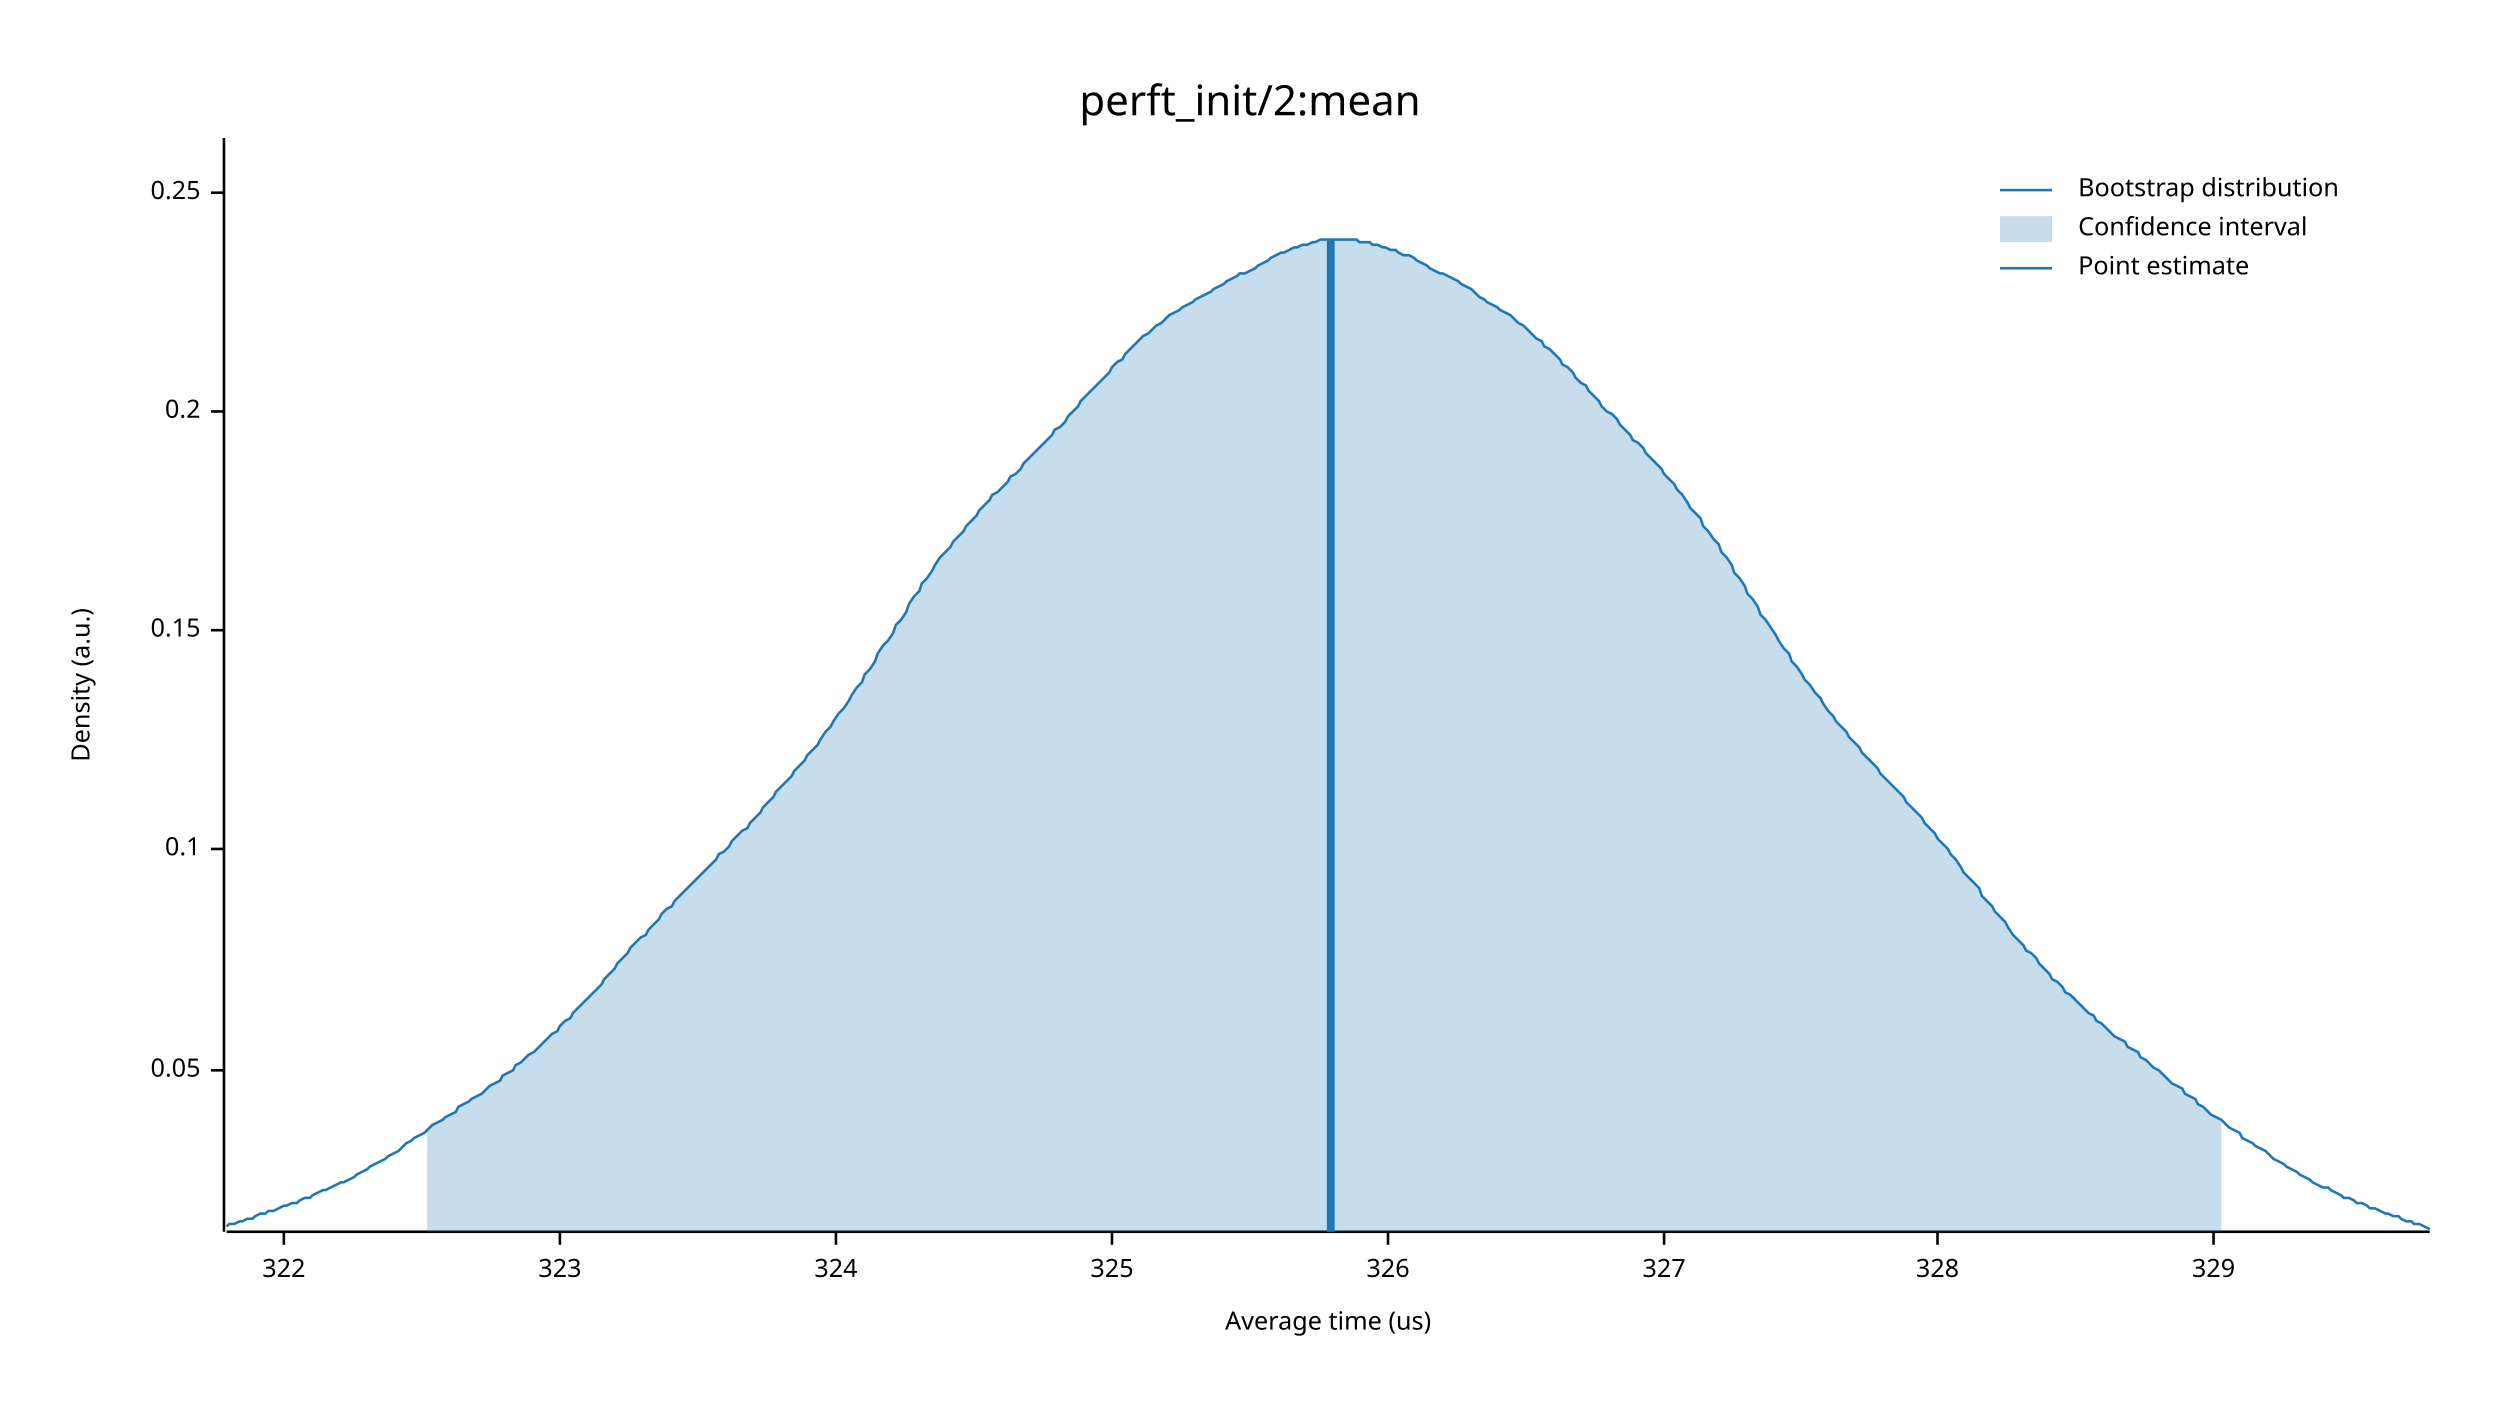
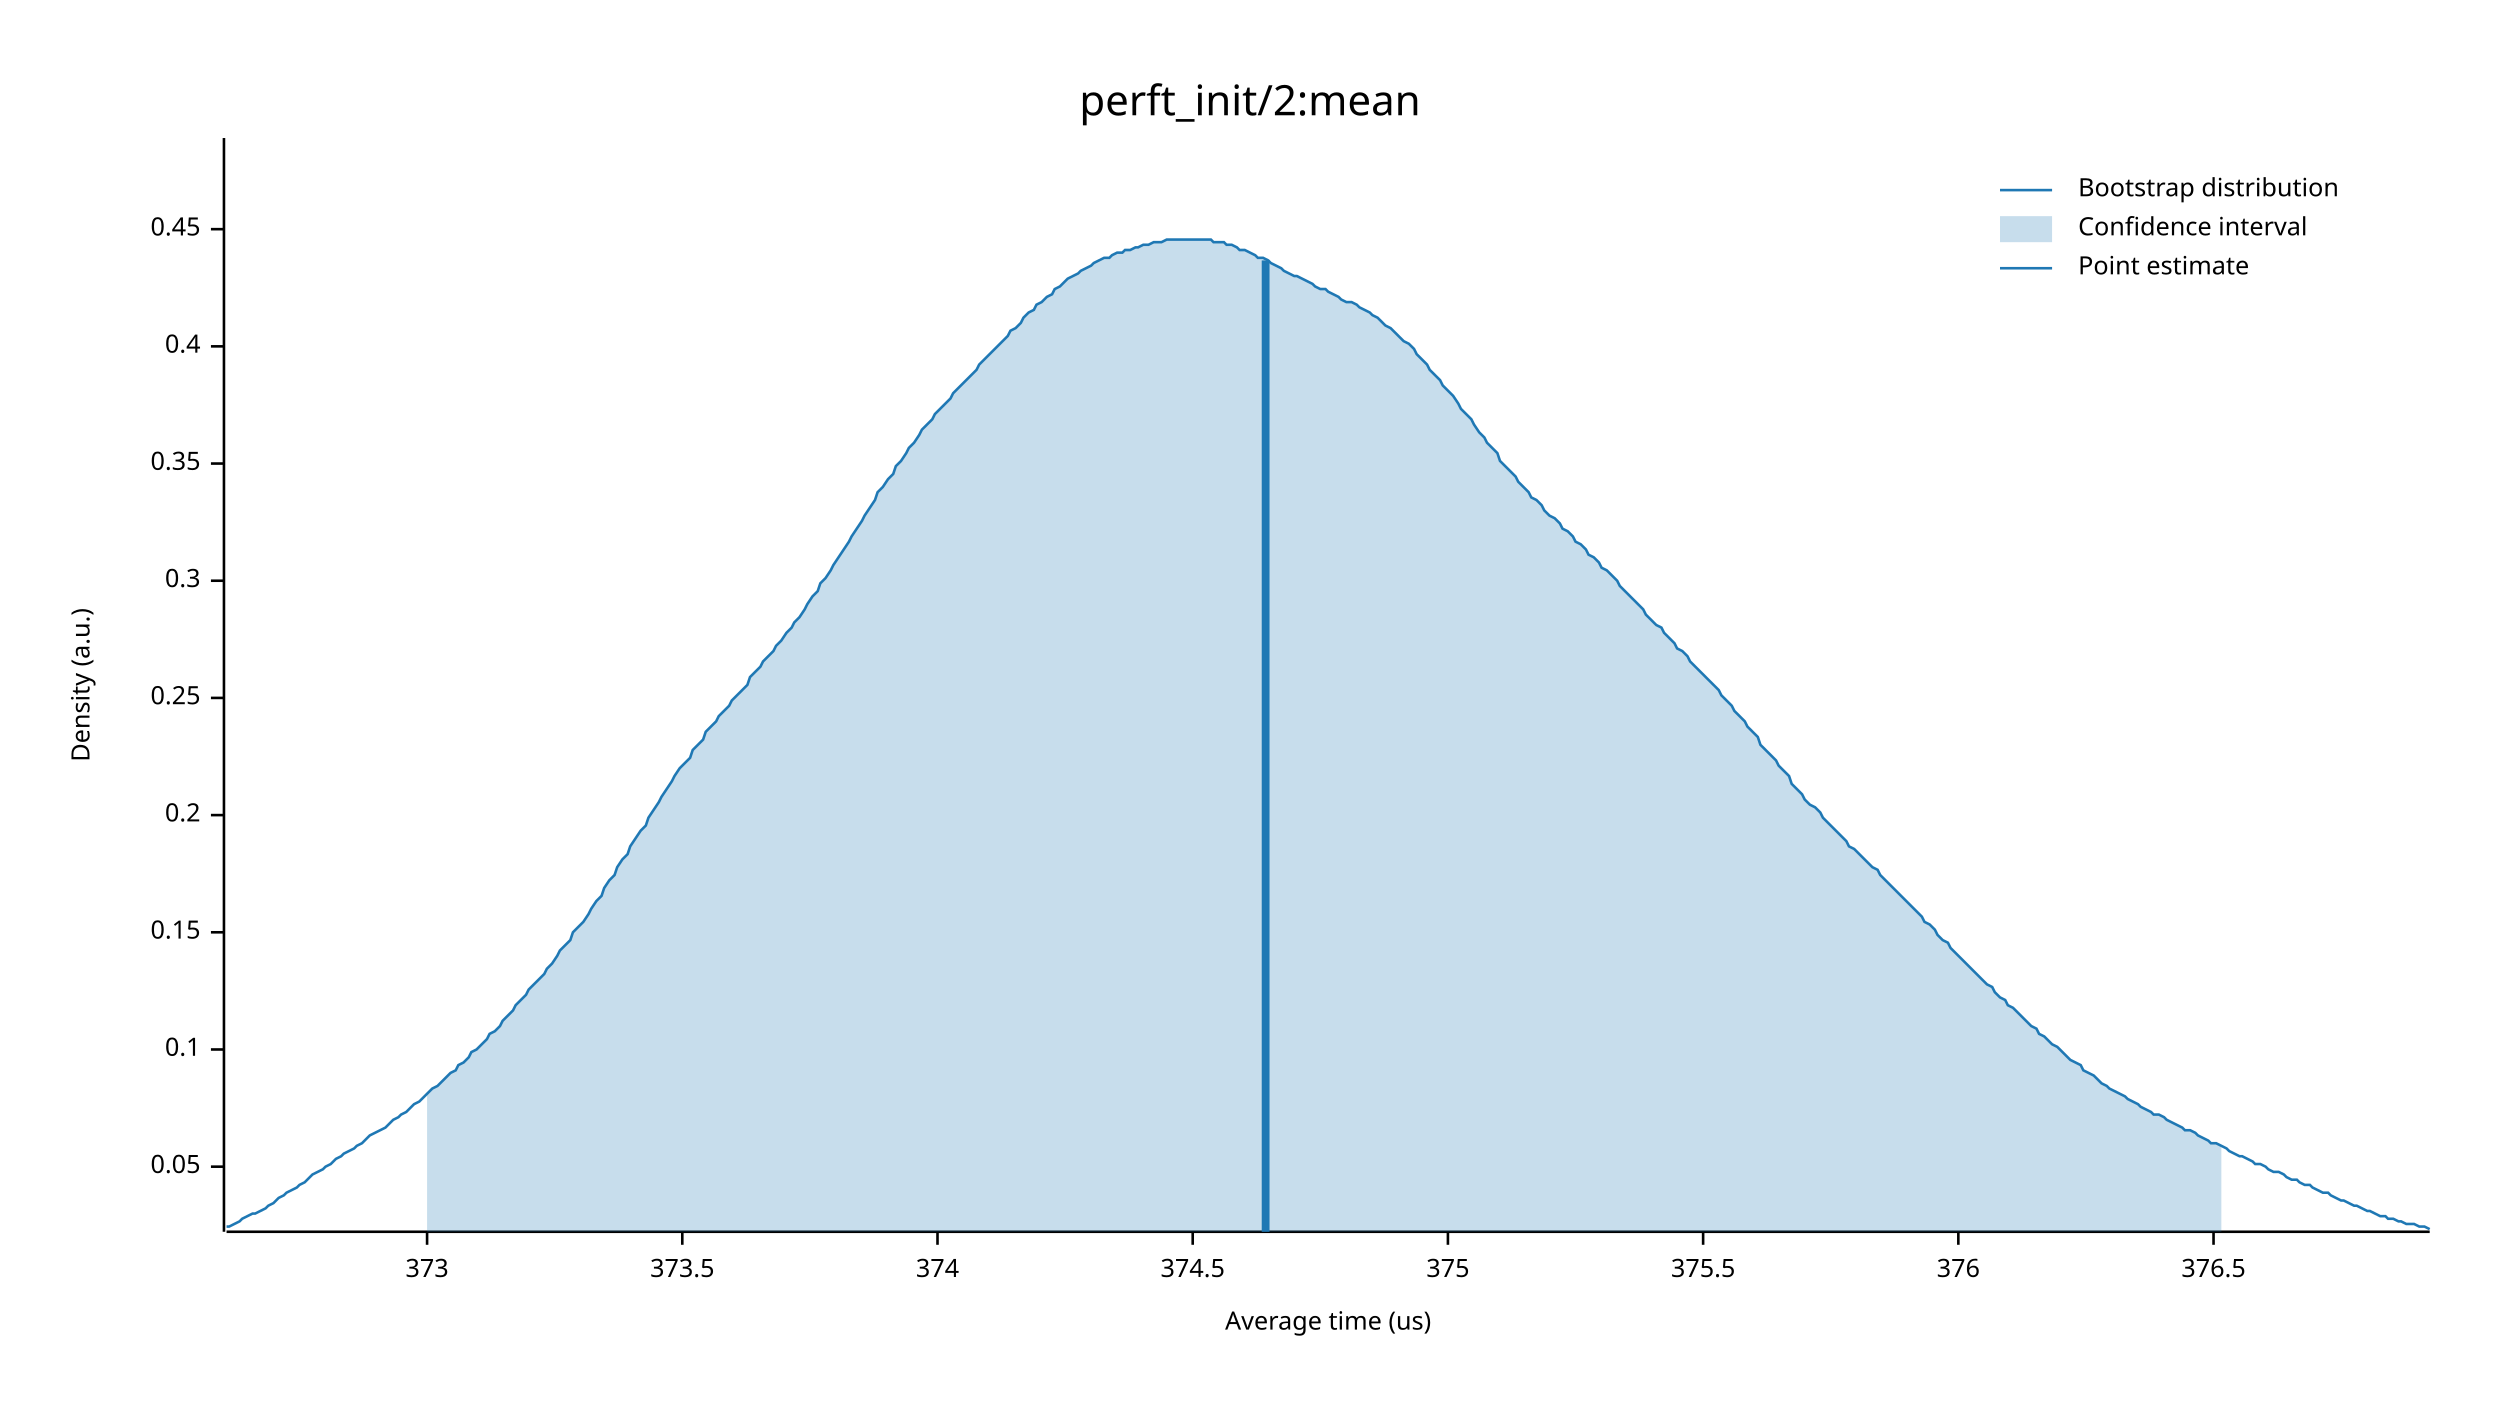
<svg xmlns="http://www.w3.org/2000/svg" width="960" height="540" viewBox="0 0 960 540">
  <text x="480" y="32" dy="0.76em" text-anchor="middle" font-family="sans-serif" font-size="16.129" opacity="1" fill="#000000">
perft_init/2:mean
</text>
  <text x="27" y="263" dy="0.76em" text-anchor="middle" font-family="sans-serif" font-size="9.677" opacity="1" fill="#000000" transform="rotate(270, 27, 263)">
Density (a.u.)
</text>
  <text x="510" y="513" dy="-0.5ex" text-anchor="middle" font-family="sans-serif" font-size="9.677" opacity="1" fill="#000000">
Average time (us)
</text>
  <polyline fill="none" opacity="1" stroke="#000000" stroke-width="1" points="86,53 86,473 " />
-   <text x="77" y="411" dy="0.5ex" text-anchor="end" font-family="sans-serif" font-size="9.677" opacity="1" fill="#000000">
+   <text x="77" y="448" dy="0.5ex" text-anchor="end" font-family="sans-serif" font-size="9.677" opacity="1" fill="#000000">
0.05
</text>
-   <polyline fill="none" opacity="1" stroke="#000000" stroke-width="1" points="81,411 86,411 " />
-   <text x="77" y="326" dy="0.5ex" text-anchor="end" font-family="sans-serif" font-size="9.677" opacity="1" fill="#000000">
+   <polyline fill="none" opacity="1" stroke="#000000" stroke-width="1" points="81,448 86,448 " />
+   <text x="77" y="403" dy="0.5ex" text-anchor="end" font-family="sans-serif" font-size="9.677" opacity="1" fill="#000000">
0.1
</text>
-   <polyline fill="none" opacity="1" stroke="#000000" stroke-width="1" points="81,326 86,326 " />
-   <text x="77" y="242" dy="0.5ex" text-anchor="end" font-family="sans-serif" font-size="9.677" opacity="1" fill="#000000">
+   <polyline fill="none" opacity="1" stroke="#000000" stroke-width="1" points="81,403 86,403 " />
+   <text x="77" y="358" dy="0.5ex" text-anchor="end" font-family="sans-serif" font-size="9.677" opacity="1" fill="#000000">
0.15
</text>
-   <polyline fill="none" opacity="1" stroke="#000000" stroke-width="1" points="81,242 86,242 " />
-   <text x="77" y="158" dy="0.5ex" text-anchor="end" font-family="sans-serif" font-size="9.677" opacity="1" fill="#000000">
+   <polyline fill="none" opacity="1" stroke="#000000" stroke-width="1" points="81,358 86,358 " />
+   <text x="77" y="313" dy="0.5ex" text-anchor="end" font-family="sans-serif" font-size="9.677" opacity="1" fill="#000000">
0.2
</text>
-   <polyline fill="none" opacity="1" stroke="#000000" stroke-width="1" points="81,158 86,158 " />
-   <text x="77" y="74" dy="0.5ex" text-anchor="end" font-family="sans-serif" font-size="9.677" opacity="1" fill="#000000">
+   <polyline fill="none" opacity="1" stroke="#000000" stroke-width="1" points="81,313 86,313 " />
+   <text x="77" y="268" dy="0.5ex" text-anchor="end" font-family="sans-serif" font-size="9.677" opacity="1" fill="#000000">
0.25
</text>
-   <polyline fill="none" opacity="1" stroke="#000000" stroke-width="1" points="81,74 86,74 " />
+   <polyline fill="none" opacity="1" stroke="#000000" stroke-width="1" points="81,268 86,268 " />
+   <text x="77" y="223" dy="0.5ex" text-anchor="end" font-family="sans-serif" font-size="9.677" opacity="1" fill="#000000">
+ 0.3
+ </text>
+   <polyline fill="none" opacity="1" stroke="#000000" stroke-width="1" points="81,223 86,223 " />
+   <text x="77" y="178" dy="0.5ex" text-anchor="end" font-family="sans-serif" font-size="9.677" opacity="1" fill="#000000">
+ 0.35
+ </text>
+   <polyline fill="none" opacity="1" stroke="#000000" stroke-width="1" points="81,178 86,178 " />
+   <text x="77" y="133" dy="0.5ex" text-anchor="end" font-family="sans-serif" font-size="9.677" opacity="1" fill="#000000">
+ 0.4
+ </text>
+   <polyline fill="none" opacity="1" stroke="#000000" stroke-width="1" points="81,133 86,133 " />
+   <text x="77" y="88" dy="0.5ex" text-anchor="end" font-family="sans-serif" font-size="9.677" opacity="1" fill="#000000">
+ 0.45
+ </text>
+   <polyline fill="none" opacity="1" stroke="#000000" stroke-width="1" points="81,88 86,88 " />
  <polyline fill="none" opacity="1" stroke="#000000" stroke-width="1" points="87,473 933,473 " />
-   <text x="109" y="483" dy="0.76em" text-anchor="middle" font-family="sans-serif" font-size="9.677" opacity="1" fill="#000000">
- 322
+   <text x="164" y="483" dy="0.76em" text-anchor="middle" font-family="sans-serif" font-size="9.677" opacity="1" fill="#000000">
+ 373
</text>
-   <polyline fill="none" opacity="1" stroke="#000000" stroke-width="1" points="109,473 109,478 " />
-   <text x="215" y="483" dy="0.76em" text-anchor="middle" font-family="sans-serif" font-size="9.677" opacity="1" fill="#000000">
- 323
+   <polyline fill="none" opacity="1" stroke="#000000" stroke-width="1" points="164,473 164,478 " />
+   <text x="262" y="483" dy="0.76em" text-anchor="middle" font-family="sans-serif" font-size="9.677" opacity="1" fill="#000000">
+ 373.5
</text>
-   <polyline fill="none" opacity="1" stroke="#000000" stroke-width="1" points="215,473 215,478 " />
-   <text x="321" y="483" dy="0.76em" text-anchor="middle" font-family="sans-serif" font-size="9.677" opacity="1" fill="#000000">
- 324
+   <polyline fill="none" opacity="1" stroke="#000000" stroke-width="1" points="262,473 262,478 " />
+   <text x="360" y="483" dy="0.76em" text-anchor="middle" font-family="sans-serif" font-size="9.677" opacity="1" fill="#000000">
+ 374
</text>
-   <polyline fill="none" opacity="1" stroke="#000000" stroke-width="1" points="321,473 321,478 " />
-   <text x="427" y="483" dy="0.76em" text-anchor="middle" font-family="sans-serif" font-size="9.677" opacity="1" fill="#000000">
- 325
+   <polyline fill="none" opacity="1" stroke="#000000" stroke-width="1" points="360,473 360,478 " />
+   <text x="458" y="483" dy="0.76em" text-anchor="middle" font-family="sans-serif" font-size="9.677" opacity="1" fill="#000000">
+ 374.5
</text>
-   <polyline fill="none" opacity="1" stroke="#000000" stroke-width="1" points="427,473 427,478 " />
-   <text x="533" y="483" dy="0.76em" text-anchor="middle" font-family="sans-serif" font-size="9.677" opacity="1" fill="#000000">
- 326
+   <polyline fill="none" opacity="1" stroke="#000000" stroke-width="1" points="458,473 458,478 " />
+   <text x="556" y="483" dy="0.76em" text-anchor="middle" font-family="sans-serif" font-size="9.677" opacity="1" fill="#000000">
+ 375
</text>
-   <polyline fill="none" opacity="1" stroke="#000000" stroke-width="1" points="533,473 533,478 " />
-   <text x="639" y="483" dy="0.76em" text-anchor="middle" font-family="sans-serif" font-size="9.677" opacity="1" fill="#000000">
- 327
+   <polyline fill="none" opacity="1" stroke="#000000" stroke-width="1" points="556,473 556,478 " />
+   <text x="654" y="483" dy="0.76em" text-anchor="middle" font-family="sans-serif" font-size="9.677" opacity="1" fill="#000000">
+ 375.5
</text>
-   <polyline fill="none" opacity="1" stroke="#000000" stroke-width="1" points="639,473 639,478 " />
-   <text x="744" y="483" dy="0.76em" text-anchor="middle" font-family="sans-serif" font-size="9.677" opacity="1" fill="#000000">
- 328
+   <polyline fill="none" opacity="1" stroke="#000000" stroke-width="1" points="654,473 654,478 " />
+   <text x="752" y="483" dy="0.76em" text-anchor="middle" font-family="sans-serif" font-size="9.677" opacity="1" fill="#000000">
+ 376
</text>
-   <polyline fill="none" opacity="1" stroke="#000000" stroke-width="1" points="744,473 744,478 " />
+   <polyline fill="none" opacity="1" stroke="#000000" stroke-width="1" points="752,473 752,478 " />
  <text x="850" y="483" dy="0.76em" text-anchor="middle" font-family="sans-serif" font-size="9.677" opacity="1" fill="#000000">
- 329
+ 376.5
</text>
  <polyline fill="none" opacity="1" stroke="#000000" stroke-width="1" points="850,473 850,478 " />
-   <polyline fill="none" opacity="1" stroke="#1F78B4" stroke-width="1" points="87,471 88,470 90,470 92,469 93,469 95,468 97,468 98,467 100,466 102,466 103,465 105,465 107,464 109,463 110,463 112,462 114,462 115,461 117,460 119,460 120,459 122,458 124,457 125,457 127,456 129,455 131,454 132,454 134,453 136,452 137,451 139,450 141,449 142,448 144,447 146,446 148,445 149,444 151,443 153,442 154,441 156,439 158,438 159,437 161,436 163,435 164,434 166,432 168,431 170,430 171,429 173,428 175,427 176,425 178,424 180,423 181,422 183,421 185,420 187,418 188,417 190,416 192,415 193,413 195,412 197,411 198,409 200,408 202,406 203,405 205,404 207,402 209,400 210,399 212,397 214,396 215,394 217,392 219,391 220,389 222,387 224,385 226,383 227,382 229,380 231,378 232,376 234,374 236,372 237,370 239,368 241,366 242,364 244,362 246,360 248,359 249,357 251,355 253,353 254,351 256,349 258,348 259,346 261,344 263,342 265,340 266,339 268,337 270,335 271,334 273,332 275,330 276,328 278,327 280,325 281,323 283,321 285,319 287,318 288,316 290,314 292,312 293,310 295,308 297,306 298,304 300,302 302,300 304,298 305,296 307,294 309,292 310,290 312,288 314,286 315,284 317,281 319,279 320,277 322,274 324,272 326,269 327,267 329,264 331,262 332,259 334,257 336,254 337,251 339,248 341,246 343,243 344,240 346,238 348,235 349,232 351,229 353,227 354,224 356,222 358,219 359,217 361,214 363,212 365,210 366,208 368,206 370,204 371,202 373,200 375,198 376,196 378,194 380,192 381,190 383,189 385,187 387,185 388,183 390,182 392,180 393,178 395,176 397,174 398,173 400,171 402,169 404,167 405,165 407,164 409,162 410,160 412,158 414,156 415,154 417,152 419,150 420,149 422,147 424,145 426,143 427,141 429,139 431,138 432,136 434,134 436,132 437,131 439,129 441,128 443,126 444,125 446,124 448,122 449,121 451,120 453,119 454,118 456,117 458,116 459,115 461,114 463,113 465,112 466,111 468,110 470,109 471,108 473,107 475,106 476,105 478,105 480,104 482,103 483,102 485,101 487,100 488,99 490,98 492,97 493,97 495,96 497,95 498,95 500,94 502,94 504,93 505,93 507,92 509,92 510,92 512,92 514,92 515,92 517,92 519,92 521,92 522,93 524,93 526,93 527,94 529,94 531,95 532,95 534,96 536,96 537,97 539,98 541,98 543,99 544,100 546,101 548,102 549,103 551,104 553,105 554,105 556,106 558,107 560,108 561,109 563,110 565,111 566,112 568,114 570,115 571,116 573,117 575,118 576,119 578,120 580,121 582,123 583,124 585,125 587,127 588,128 590,130 592,131 593,133 595,134 597,136 599,138 600,140 602,141 604,143 605,145 607,147 609,148 610,150 612,152 614,154 615,156 617,158 619,159 621,161 622,163 624,165 626,167 627,169 629,170 631,172 632,174 634,176 636,178 638,180 639,182 641,184 643,186 644,188 646,190 648,193 649,195 651,197 653,199 654,202 656,204 658,207 660,209 661,212 663,214 665,217 666,220 668,222 670,225 671,228 673,230 675,233 676,236 678,238 680,241 682,244 683,246 685,249 687,251 688,254 690,256 692,259 693,261 695,263 697,266 699,268 700,270 702,273 704,275 705,277 707,279 709,281 710,283 712,285 714,287 715,289 717,291 719,293 721,295 722,297 724,299 726,301 727,302 729,304 731,306 732,308 734,310 736,312 738,314 739,316 741,318 743,320 744,322 746,324 748,326 749,328 751,330 753,333 754,335 756,337 758,339 760,341 761,344 763,346 765,348 766,350 768,352 770,354 771,356 773,359 775,361 777,363 778,365 780,366 782,368 783,370 785,372 787,374 788,376 790,377 792,379 793,381 795,382 797,384 799,386 800,387 802,389 804,390 805,392 807,393 809,395 810,396 812,398 814,399 816,400 817,402 819,403 821,404 822,406 824,407 826,409 827,410 829,411 831,413 832,414 834,416 836,417 838,418 839,420 841,421 843,422 844,424 846,425 848,427 849,428 851,429 853,430 855,432 856,433 858,434 860,435 861,437 863,438 865,439 866,440 868,441 870,442 871,443 873,445 875,446 877,447 878,448 880,449 882,450 883,451 885,452 887,453 888,454 890,455 892,456 894,456 895,457 897,458 899,459 900,460 902,460 904,461 905,462 907,462 909,463 910,464 912,464 914,465 916,466 917,466 919,467 921,467 922,468 924,469 926,469 927,470 929,470 931,471 933,472 " />
-   <polygon opacity="0.25" fill="#1F78B4" points="164,434 166,432 168,431 170,430 171,429 173,428 175,427 176,425 178,424 180,423 181,422 183,421 185,420 187,418 188,417 190,416 192,415 193,413 195,412 197,411 198,409 200,408 202,406 203,405 205,404 207,402 209,400 210,399 212,397 214,396 215,394 217,392 219,391 220,389 222,387 224,385 226,383 227,382 229,380 231,378 232,376 234,374 236,372 237,370 239,368 241,366 242,364 244,362 246,360 248,359 249,357 251,355 253,353 254,351 256,349 258,348 259,346 261,344 263,342 265,340 266,339 268,337 270,335 271,334 273,332 275,330 276,328 278,327 280,325 281,323 283,321 285,319 287,318 288,316 290,314 292,312 293,310 295,308 297,306 298,304 300,302 302,300 304,298 305,296 307,294 309,292 310,290 312,288 314,286 315,284 317,281 319,279 320,277 322,274 324,272 326,269 327,267 329,264 331,262 332,259 334,257 336,254 337,251 339,248 341,246 343,243 344,240 346,238 348,235 349,232 351,229 353,227 354,224 356,222 358,219 359,217 361,214 363,212 365,210 366,208 368,206 370,204 371,202 373,200 375,198 376,196 378,194 380,192 381,190 383,189 385,187 387,185 388,183 390,182 392,180 393,178 395,176 397,174 398,173 400,171 402,169 404,167 405,165 407,164 409,162 410,160 412,158 414,156 415,154 417,152 419,150 420,149 422,147 424,145 426,143 427,141 429,139 431,138 432,136 434,134 436,132 437,131 439,129 441,128 443,126 444,125 446,124 448,122 449,121 451,120 453,119 454,118 456,117 458,116 459,115 461,114 463,113 465,112 466,111 468,110 470,109 471,108 473,107 475,106 476,105 478,105 480,104 482,103 483,102 485,101 487,100 488,99 490,98 492,97 493,97 495,96 497,95 498,95 500,94 502,94 504,93 505,93 507,92 509,92 510,92 512,92 514,92 515,92 517,92 519,92 521,92 522,93 524,93 526,93 527,94 529,94 531,95 532,95 534,96 536,96 537,97 539,98 541,98 543,99 544,100 546,101 548,102 549,103 551,104 553,105 554,105 556,106 558,107 560,108 561,109 563,110 565,111 566,112 568,114 570,115 571,116 573,117 575,118 576,119 578,120 580,121 582,123 583,124 585,125 587,127 588,128 590,130 592,131 593,133 595,134 597,136 599,138 600,140 602,141 604,143 605,145 607,147 609,148 610,150 612,152 614,154 615,156 617,158 619,159 621,161 622,163 624,165 626,167 627,169 629,170 631,172 632,174 634,176 636,178 638,180 639,182 641,184 643,186 644,188 646,190 648,193 649,195 651,197 653,199 654,202 656,204 658,207 660,209 661,212 663,214 665,217 666,220 668,222 670,225 671,228 673,230 675,233 676,236 678,238 680,241 682,244 683,246 685,249 687,251 688,254 690,256 692,259 693,261 695,263 697,266 699,268 700,270 702,273 704,275 705,277 707,279 709,281 710,283 712,285 714,287 715,289 717,291 719,293 721,295 722,297 724,299 726,301 727,302 729,304 731,306 732,308 734,310 736,312 738,314 739,316 741,318 743,320 744,322 746,324 748,326 749,328 751,330 753,333 754,335 756,337 758,339 760,341 761,344 763,346 765,348 766,350 768,352 770,354 771,356 773,359 775,361 777,363 778,365 780,366 782,368 783,370 785,372 787,374 788,376 790,377 792,379 793,381 795,382 797,384 799,386 800,387 802,389 804,390 805,392 807,393 809,395 810,396 812,398 814,399 816,400 817,402 819,403 821,404 822,406 824,407 826,409 827,410 829,411 831,413 832,414 834,416 836,417 838,418 839,420 841,421 843,422 844,424 846,425 848,427 849,428 851,429 853,430 853,473 164,473 " />
-   <polyline fill="none" opacity="1" stroke="#1F78B4" stroke-width="3" points="511,473 511,92 " />
+   <polyline fill="none" opacity="1" stroke="#1F78B4" stroke-width="1" points="87,471 88,471 90,470 92,469 93,468 95,467 97,466 98,466 100,465 102,464 103,463 105,462 107,460 109,459 110,458 112,457 114,456 115,455 117,454 119,452 120,451 122,450 124,449 125,448 127,447 129,445 131,444 132,443 134,442 136,441 137,440 139,439 141,437 142,436 144,435 146,434 148,433 149,432 151,430 153,429 154,428 156,427 158,425 159,424 161,423 163,421 164,420 166,418 168,417 170,415 171,414 173,412 175,411 176,409 178,408 180,406 181,404 183,403 185,401 187,399 188,397 190,396 192,394 193,392 195,390 197,388 198,386 200,384 202,382 203,380 205,378 207,376 209,374 210,372 212,370 214,367 215,365 217,363 219,361 220,358 222,356 224,354 226,351 227,349 229,346 231,344 232,341 234,338 236,336 237,333 239,330 241,328 242,325 244,322 246,319 248,317 249,314 251,311 253,308 254,306 256,303 258,300 259,298 261,295 263,293 265,291 266,288 268,286 270,284 271,281 273,279 275,277 276,275 278,273 280,271 281,269 283,267 285,265 287,263 288,260 290,258 292,256 293,254 295,252 297,250 298,248 300,246 302,243 304,241 305,239 307,237 309,234 310,232 312,229 314,227 315,224 317,222 319,219 320,217 322,214 324,211 326,208 327,206 329,203 331,200 332,198 334,195 336,192 337,189 339,187 341,184 343,182 344,179 346,177 348,174 349,172 351,170 353,167 354,165 356,163 358,161 359,159 361,157 363,155 365,153 366,151 368,149 370,147 371,146 373,144 375,142 376,140 378,138 380,136 381,135 383,133 385,131 387,129 388,127 390,126 392,124 393,122 395,120 397,119 398,117 400,116 402,114 404,113 405,111 407,110 409,108 410,107 412,106 414,105 415,104 417,103 419,102 420,101 422,100 424,99 426,99 427,98 429,97 431,97 432,96 434,96 436,95 437,95 439,94 441,94 443,93 444,93 446,93 448,92 449,92 451,92 453,92 454,92 456,92 458,92 459,92 461,92 463,92 465,92 466,93 468,93 470,93 471,94 473,94 475,95 476,96 478,96 480,97 482,98 483,99 485,99 487,100 488,101 490,102 492,103 493,104 495,105 497,106 498,106 500,107 502,108 504,109 505,110 507,111 509,111 510,112 512,113 514,114 515,115 517,116 519,116 521,117 522,118 524,119 526,120 527,121 529,122 531,124 532,125 534,126 536,128 537,129 539,131 541,132 543,134 544,136 546,138 548,140 549,142 551,144 553,146 554,148 556,150 558,152 560,155 561,157 563,159 565,161 566,163 568,166 570,168 571,170 573,172 575,174 576,177 578,179 580,181 582,183 583,185 585,187 587,189 588,191 590,192 592,194 593,196 595,198 597,199 599,201 600,203 602,204 604,206 605,208 607,209 609,211 610,213 612,214 614,216 615,218 617,219 619,221 621,223 622,225 624,227 626,229 627,230 629,232 631,234 632,236 634,238 636,240 638,241 639,243 641,245 643,247 644,249 646,250 648,252 649,254 651,256 653,258 654,259 656,261 658,263 660,265 661,267 663,269 665,271 666,273 668,275 670,277 671,279 673,281 675,283 676,286 678,288 680,290 682,292 683,294 685,296 687,298 688,301 690,303 692,305 693,307 695,309 697,310 699,312 700,314 702,316 704,318 705,319 707,321 709,323 710,325 712,326 714,328 715,329 717,331 719,333 721,334 722,336 724,338 726,340 727,341 729,343 731,345 732,346 734,348 736,350 738,352 739,354 741,355 743,357 744,359 746,361 748,362 749,364 751,366 753,368 754,369 756,371 758,373 760,375 761,376 763,378 765,379 766,381 768,383 770,384 771,386 773,387 775,389 777,391 778,392 780,394 782,395 783,397 785,398 787,400 788,401 790,402 792,404 793,405 795,407 797,408 799,409 800,411 802,412 804,413 805,414 807,416 809,417 810,418 812,419 814,420 816,421 817,422 819,423 821,424 822,425 824,426 826,427 827,428 829,428 831,429 832,430 834,431 836,432 838,433 839,434 841,434 843,435 844,436 846,437 848,438 849,439 851,439 853,440 855,441 856,442 858,443 860,444 861,444 863,445 865,446 866,447 868,447 870,448 871,449 873,450 875,450 877,451 878,452 880,453 882,453 883,454 885,455 887,455 888,456 890,457 892,458 894,458 895,459 897,460 899,461 900,461 902,462 904,463 905,463 907,464 909,465 910,465 912,466 914,467 916,467 917,468 919,468 921,469 922,469 924,470 926,470 927,470 929,471 931,471 933,472 " />
+   <polygon opacity="0.25" fill="#1F78B4" points="164,420 166,418 168,417 170,415 171,414 173,412 175,411 176,409 178,408 180,406 181,404 183,403 185,401 187,399 188,397 190,396 192,394 193,392 195,390 197,388 198,386 200,384 202,382 203,380 205,378 207,376 209,374 210,372 212,370 214,367 215,365 217,363 219,361 220,358 222,356 224,354 226,351 227,349 229,346 231,344 232,341 234,338 236,336 237,333 239,330 241,328 242,325 244,322 246,319 248,317 249,314 251,311 253,308 254,306 256,303 258,300 259,298 261,295 263,293 265,291 266,288 268,286 270,284 271,281 273,279 275,277 276,275 278,273 280,271 281,269 283,267 285,265 287,263 288,260 290,258 292,256 293,254 295,252 297,250 298,248 300,246 302,243 304,241 305,239 307,237 309,234 310,232 312,229 314,227 315,224 317,222 319,219 320,217 322,214 324,211 326,208 327,206 329,203 331,200 332,198 334,195 336,192 337,189 339,187 341,184 343,182 344,179 346,177 348,174 349,172 351,170 353,167 354,165 356,163 358,161 359,159 361,157 363,155 365,153 366,151 368,149 370,147 371,146 373,144 375,142 376,140 378,138 380,136 381,135 383,133 385,131 387,129 388,127 390,126 392,124 393,122 395,120 397,119 398,117 400,116 402,114 404,113 405,111 407,110 409,108 410,107 412,106 414,105 415,104 417,103 419,102 420,101 422,100 424,99 426,99 427,98 429,97 431,97 432,96 434,96 436,95 437,95 439,94 441,94 443,93 444,93 446,93 448,92 449,92 451,92 453,92 454,92 456,92 458,92 459,92 461,92 463,92 465,92 466,93 468,93 470,93 471,94 473,94 475,95 476,96 478,96 480,97 482,98 483,99 485,99 487,100 488,101 490,102 492,103 493,104 495,105 497,106 498,106 500,107 502,108 504,109 505,110 507,111 509,111 510,112 512,113 514,114 515,115 517,116 519,116 521,117 522,118 524,119 526,120 527,121 529,122 531,124 532,125 534,126 536,128 537,129 539,131 541,132 543,134 544,136 546,138 548,140 549,142 551,144 553,146 554,148 556,150 558,152 560,155 561,157 563,159 565,161 566,163 568,166 570,168 571,170 573,172 575,174 576,177 578,179 580,181 582,183 583,185 585,187 587,189 588,191 590,192 592,194 593,196 595,198 597,199 599,201 600,203 602,204 604,206 605,208 607,209 609,211 610,213 612,214 614,216 615,218 617,219 619,221 621,223 622,225 624,227 626,229 627,230 629,232 631,234 632,236 634,238 636,240 638,241 639,243 641,245 643,247 644,249 646,250 648,252 649,254 651,256 653,258 654,259 656,261 658,263 660,265 661,267 663,269 665,271 666,273 668,275 670,277 671,279 673,281 675,283 676,286 678,288 680,290 682,292 683,294 685,296 687,298 688,301 690,303 692,305 693,307 695,309 697,310 699,312 700,314 702,316 704,318 705,319 707,321 709,323 710,325 712,326 714,328 715,329 717,331 719,333 721,334 722,336 724,338 726,340 727,341 729,343 731,345 732,346 734,348 736,350 738,352 739,354 741,355 743,357 744,359 746,361 748,362 749,364 751,366 753,368 754,369 756,371 758,373 760,375 761,376 763,378 765,379 766,381 768,383 770,384 771,386 773,387 775,389 777,391 778,392 780,394 782,395 783,397 785,398 787,400 788,401 790,402 792,404 793,405 795,407 797,408 799,409 800,411 802,412 804,413 805,414 807,416 809,417 810,418 812,419 814,420 816,421 817,422 819,423 821,424 822,425 824,426 826,427 827,428 829,428 831,429 832,430 834,431 836,432 838,433 839,434 841,434 843,435 844,436 846,437 848,438 849,439 851,439 853,440 853,473 164,473 " />
+   <polyline fill="none" opacity="1" stroke="#1F78B4" stroke-width="3" points="486,473 486,100 " />
  <text x="798" y="68" dy="0.76em" text-anchor="start" font-family="sans-serif" font-size="9.677" opacity="1" fill="#000000">
Bootstrap distribution
</text>
  <text x="798" y="83" dy="0.76em" text-anchor="start" font-family="sans-serif" font-size="9.677" opacity="1" fill="#000000">
Confidence interval
</text>
  <text x="798" y="98" dy="0.76em" text-anchor="start" font-family="sans-serif" font-size="9.677" opacity="1" fill="#000000">
Point estimate
</text>
  <polyline fill="none" opacity="1" stroke="#1F78B4" stroke-width="1" points="768,73 788,73 " />
  <rect x="768" y="83" width="20" height="10" opacity="0.25" fill="#1F78B4" stroke="none" />
  <polyline fill="none" opacity="1" stroke="#1F78B4" stroke-width="1" points="768,103 788,103 " />
</svg>
